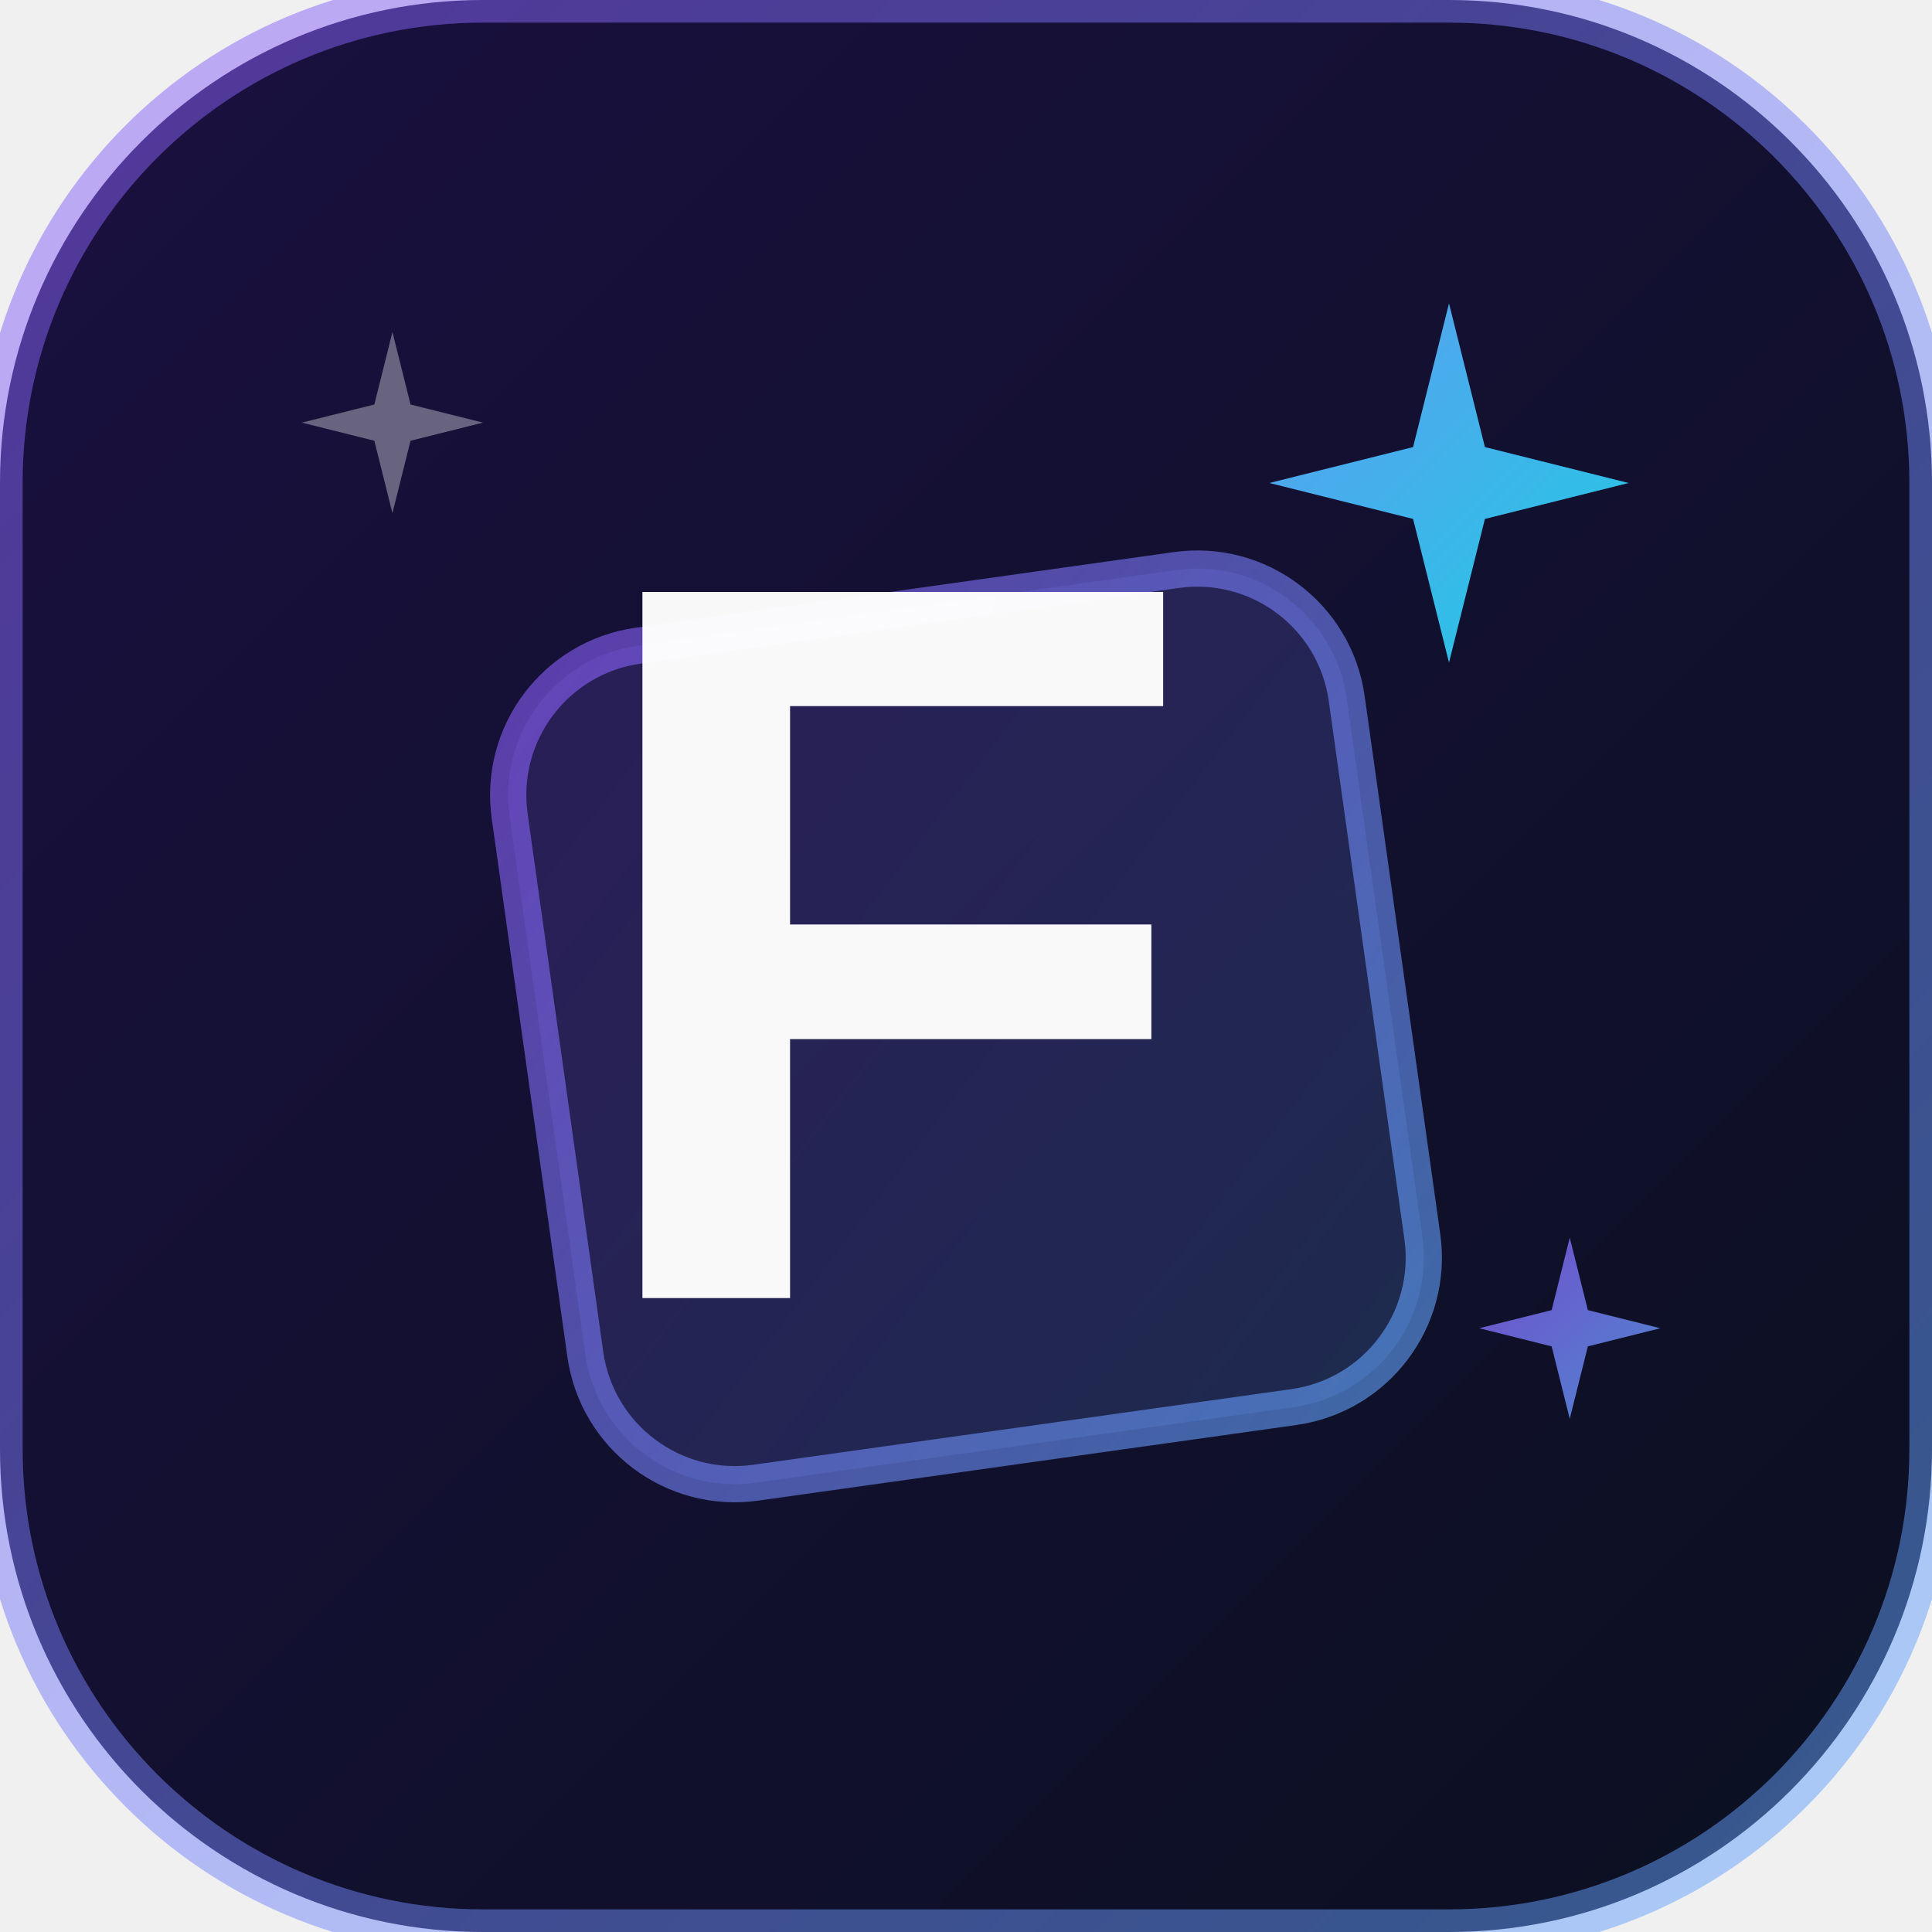
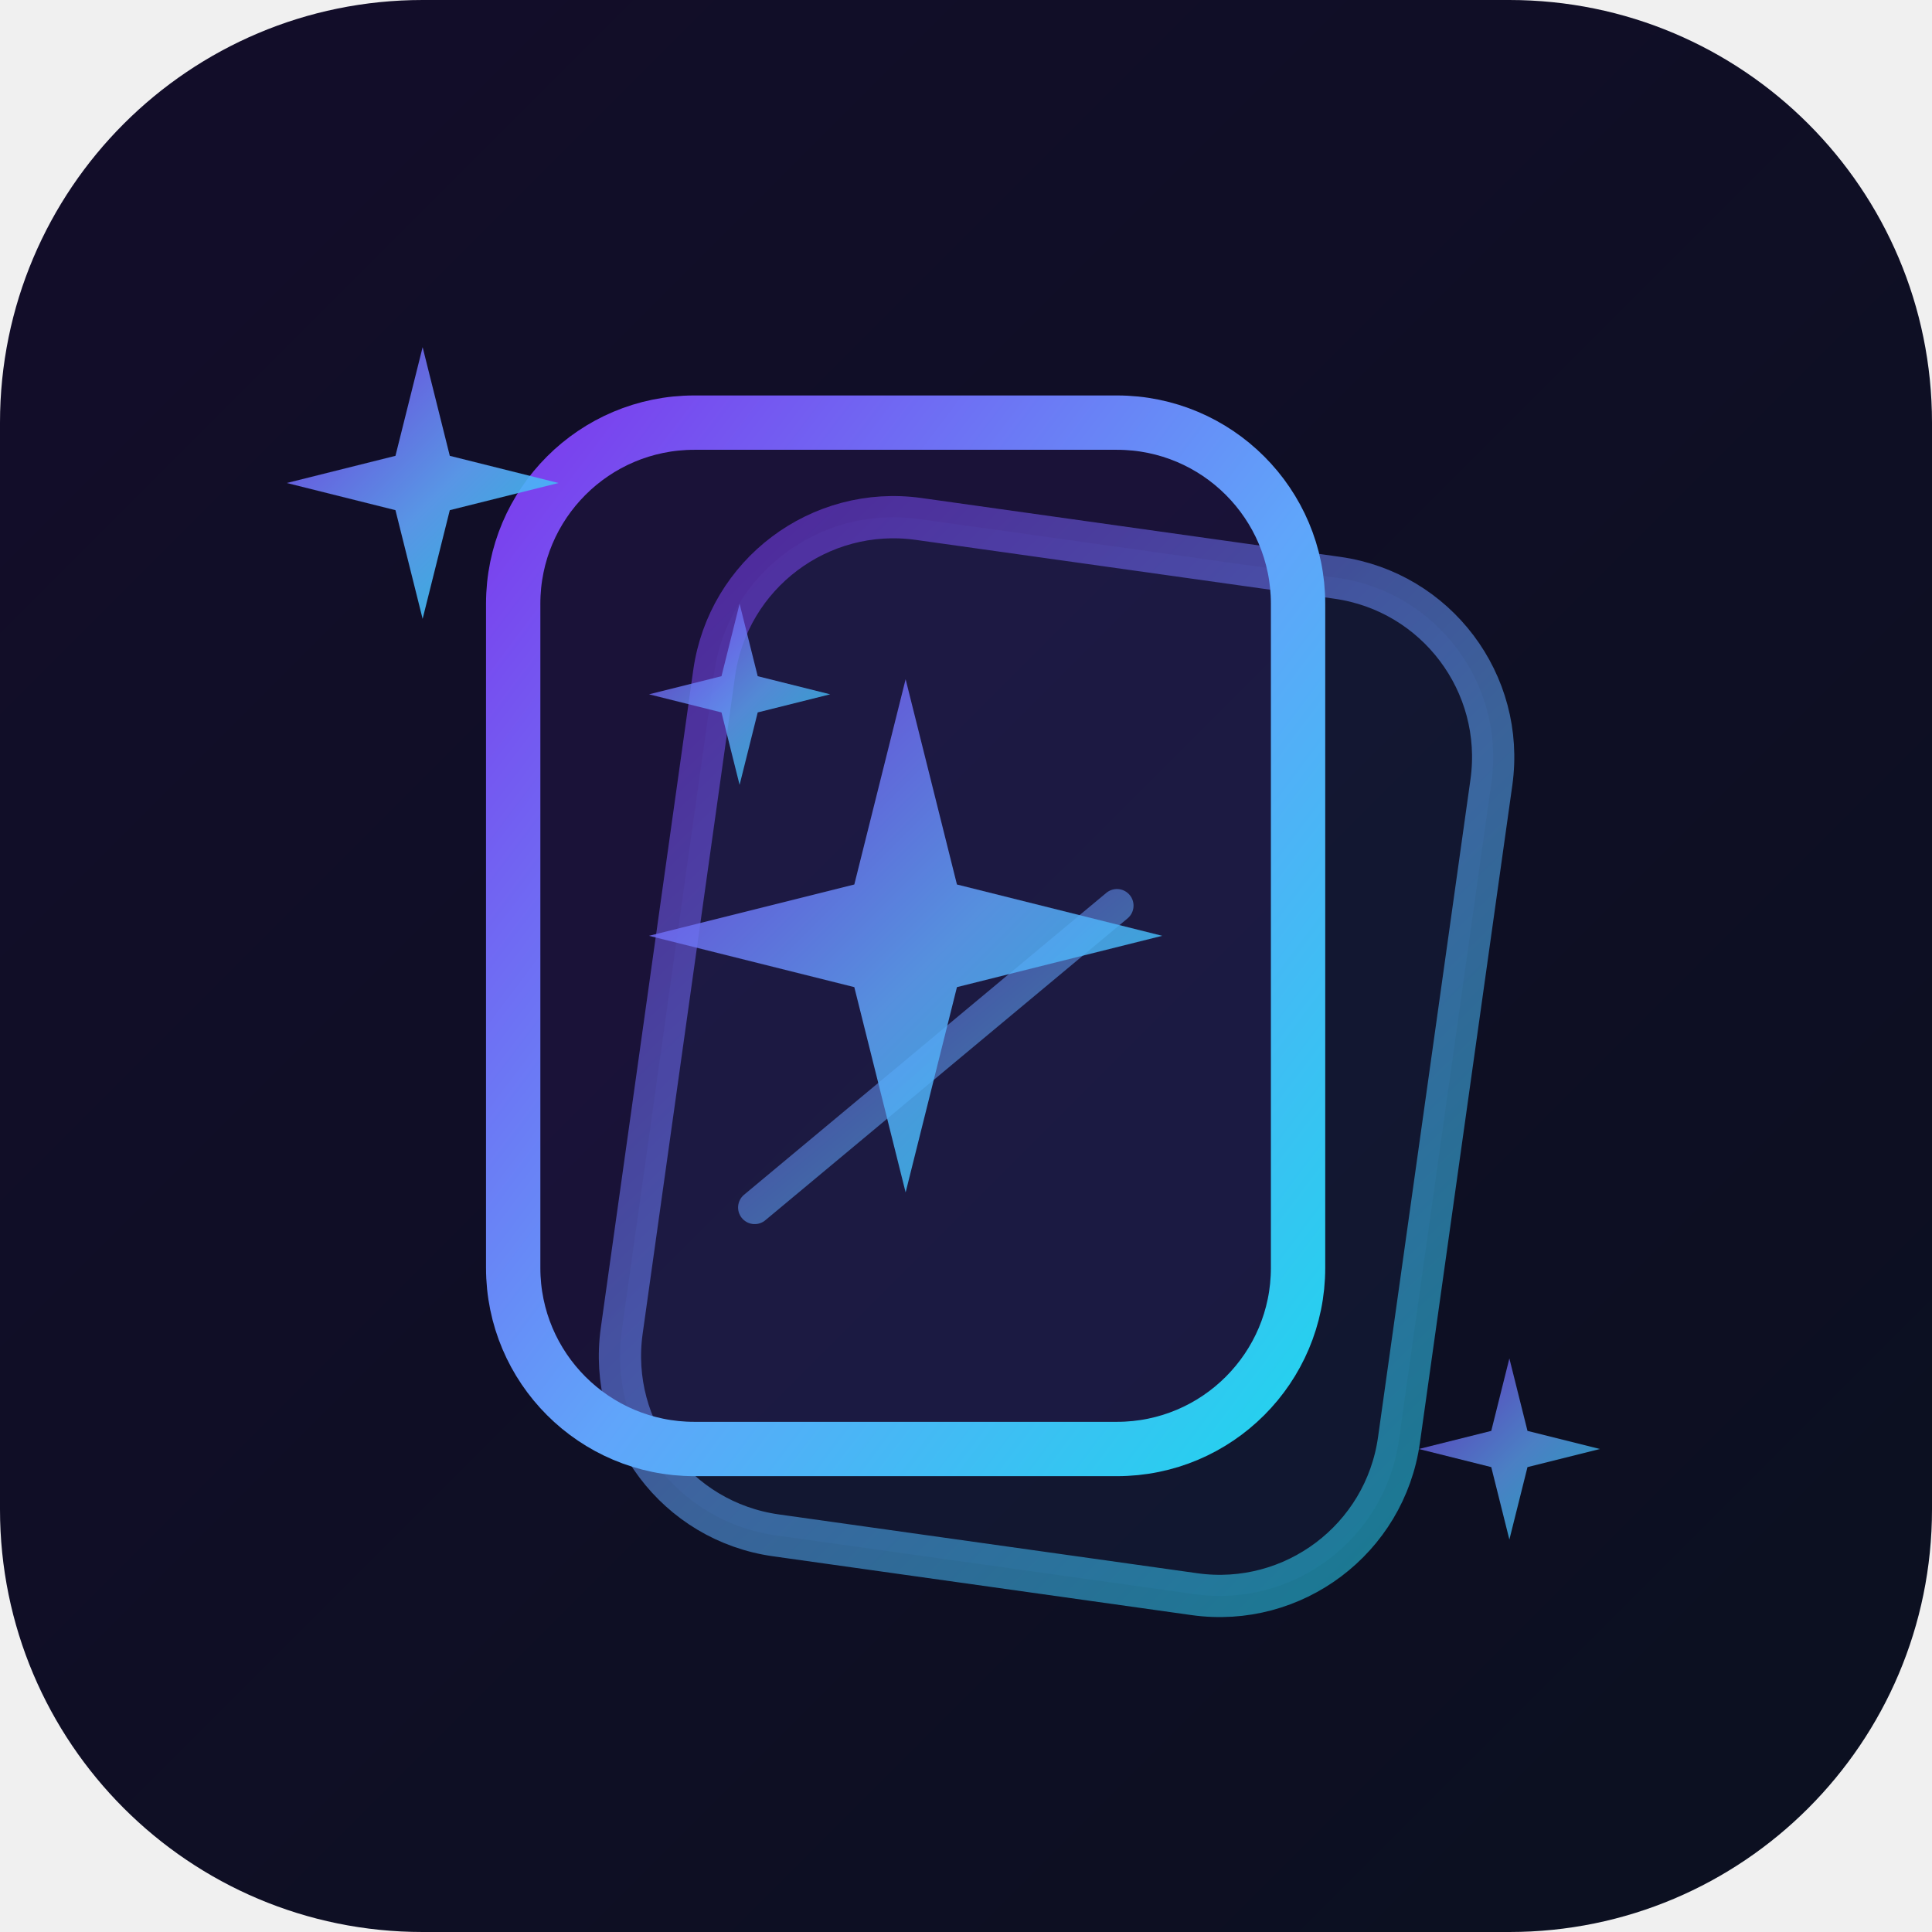
<svg xmlns="http://www.w3.org/2000/svg" viewBox="0 0 64 64" fill="none">
  <defs>
+     <linearGradient id="cg" x1="0" y1="0" x2="1" y2="1">
+       <stop offset="0%" stop-color="#7C3AED" />
+       <stop offset="55%" stop-color="#60A5FA" />
+       <stop offset="100%" stop-color="#22D3EE" />
+     </linearGradient>
    <linearGradient id="bg" x1="0" y1="0" x2="1" y2="1">
-       <stop offset="0%" stop-color="#1a1040" />
+       <stop offset="0%" stop-color="#130d2a" />
      <stop offset="100%" stop-color="#0B1020" />
    </linearGradient>
-     <linearGradient id="grad" x1="0" y1="0" x2="1" y2="1">
-       <stop offset="0%" stop-color="#8B5CF6" />
-       <stop offset="100%" stop-color="#60A5FA" />
-     </linearGradient>
-     <linearGradient id="grad2" x1="0" y1="0" x2="1" y2="1">
-       <stop offset="0%" stop-color="#60A5FA" />
-       <stop offset="100%" stop-color="#22D3EE" />
-     </linearGradient>
  </defs>
-   <rect width="64" height="64" rx="16" fill="url(#bg)" />
-   <rect width="64" height="64" rx="16" fill="none" stroke="url(#grad)" stroke-width="1.5" stroke-opacity="0.5" />
-   <g transform="translate(32,34) rotate(-8)">
-     <rect x="-14" y="-14" width="28" height="28" rx="5" fill="url(#grad)" fill-opacity="0.18" stroke="url(#grad)" stroke-width="1.2" stroke-opacity="0.6" />
+   <rect width="64" height="64" rx="14" fill="url(#bg)" />
+   <g transform="translate(35, 35) rotate(8)">
+     <rect x="-13" y="-17" width="26" height="34" rx="6" fill="rgba(96,165,250,0.06)" stroke="url(#cg)" stroke-width="1.4" stroke-opacity="0.55" />
  </g>
-   <text x="19" y="43" font-family="'Arial Black', 'Arial', sans-serif" font-weight="900" font-size="34" fill="white" fill-opacity="0.97">F</text>
-   <g transform="translate(48,16)">
-     <path d="M0 -7 L1.4 -1.4 L7 0 L1.4 1.4 L0 7 L-1.4 1.4 L-7 0 L-1.4 -1.4 Z" fill="url(#grad2)" fill-opacity="0.95" transform="scale(0.85)" />
+   <g transform="translate(30, 31)">
+     <rect x="-13" y="-17" width="26" height="34" rx="6" fill="rgba(124,58,237,0.09)" stroke="url(#cg)" stroke-width="1.8" />
+     <line x1="-5" y1="9" x2="7" y2="-1" stroke="url(#cg)" stroke-width="1.1" stroke-linecap="round" stroke-opacity="0.55" />
+     <path d="M0,-8.5 L1.7,-1.7 L8.5,0 L1.7,1.7 L0,8.5 L-1.7,1.7 L-8.5,0 L-1.7,-1.7 Z" fill="url(#cg)" fill-opacity="0.85" />
+     <g transform="translate(-5.5,-8)">
+       <path d="M0,-3 L0.6,-0.6 L3,0 L0.6,0.6 L0,3 L-0.6,0.6 L-3,0 L-0.6,-0.6 Z" fill="url(#cg)" fill-opacity="0.8" />
+     </g>
  </g>
-   <g transform="translate(52,44)">
-     <path d="M0 -4 L0.8 -0.8 L4 0 L0.8 0.8 L0 4 L-0.8 0.8 L-4 0 L-0.8 -0.8 Z" fill="url(#grad)" fill-opacity="0.8" transform="scale(0.75)" />
+   <g transform="translate(14, 16)">
+     <path d="M0,-4.5 L0.9,-0.9 L4.5,0 L0.9,0.9 L0,4.5 L-0.9,0.9 L-4.5,0 L-0.9,-0.9 Z" fill="url(#cg)" fill-opacity="0.9" />
  </g>
-   <g transform="translate(13,14)">
-     <path d="M0 -3 L0.6 -0.6 L3 0 L0.6 0.6 L0 3 L-0.6 0.6 L-3 0 L-0.6 -0.6 Z" fill="white" fill-opacity="0.35" />
+   <g transform="translate(50, 48)">
+     <path d="M0,-3 L0.6,-0.6 L3,0 L0.6,0.6 L0,3 L-0.6,0.6 L-3,0 L-0.6,-0.6 Z" fill="url(#cg)" fill-opacity="0.75" />
  </g>
</svg>
